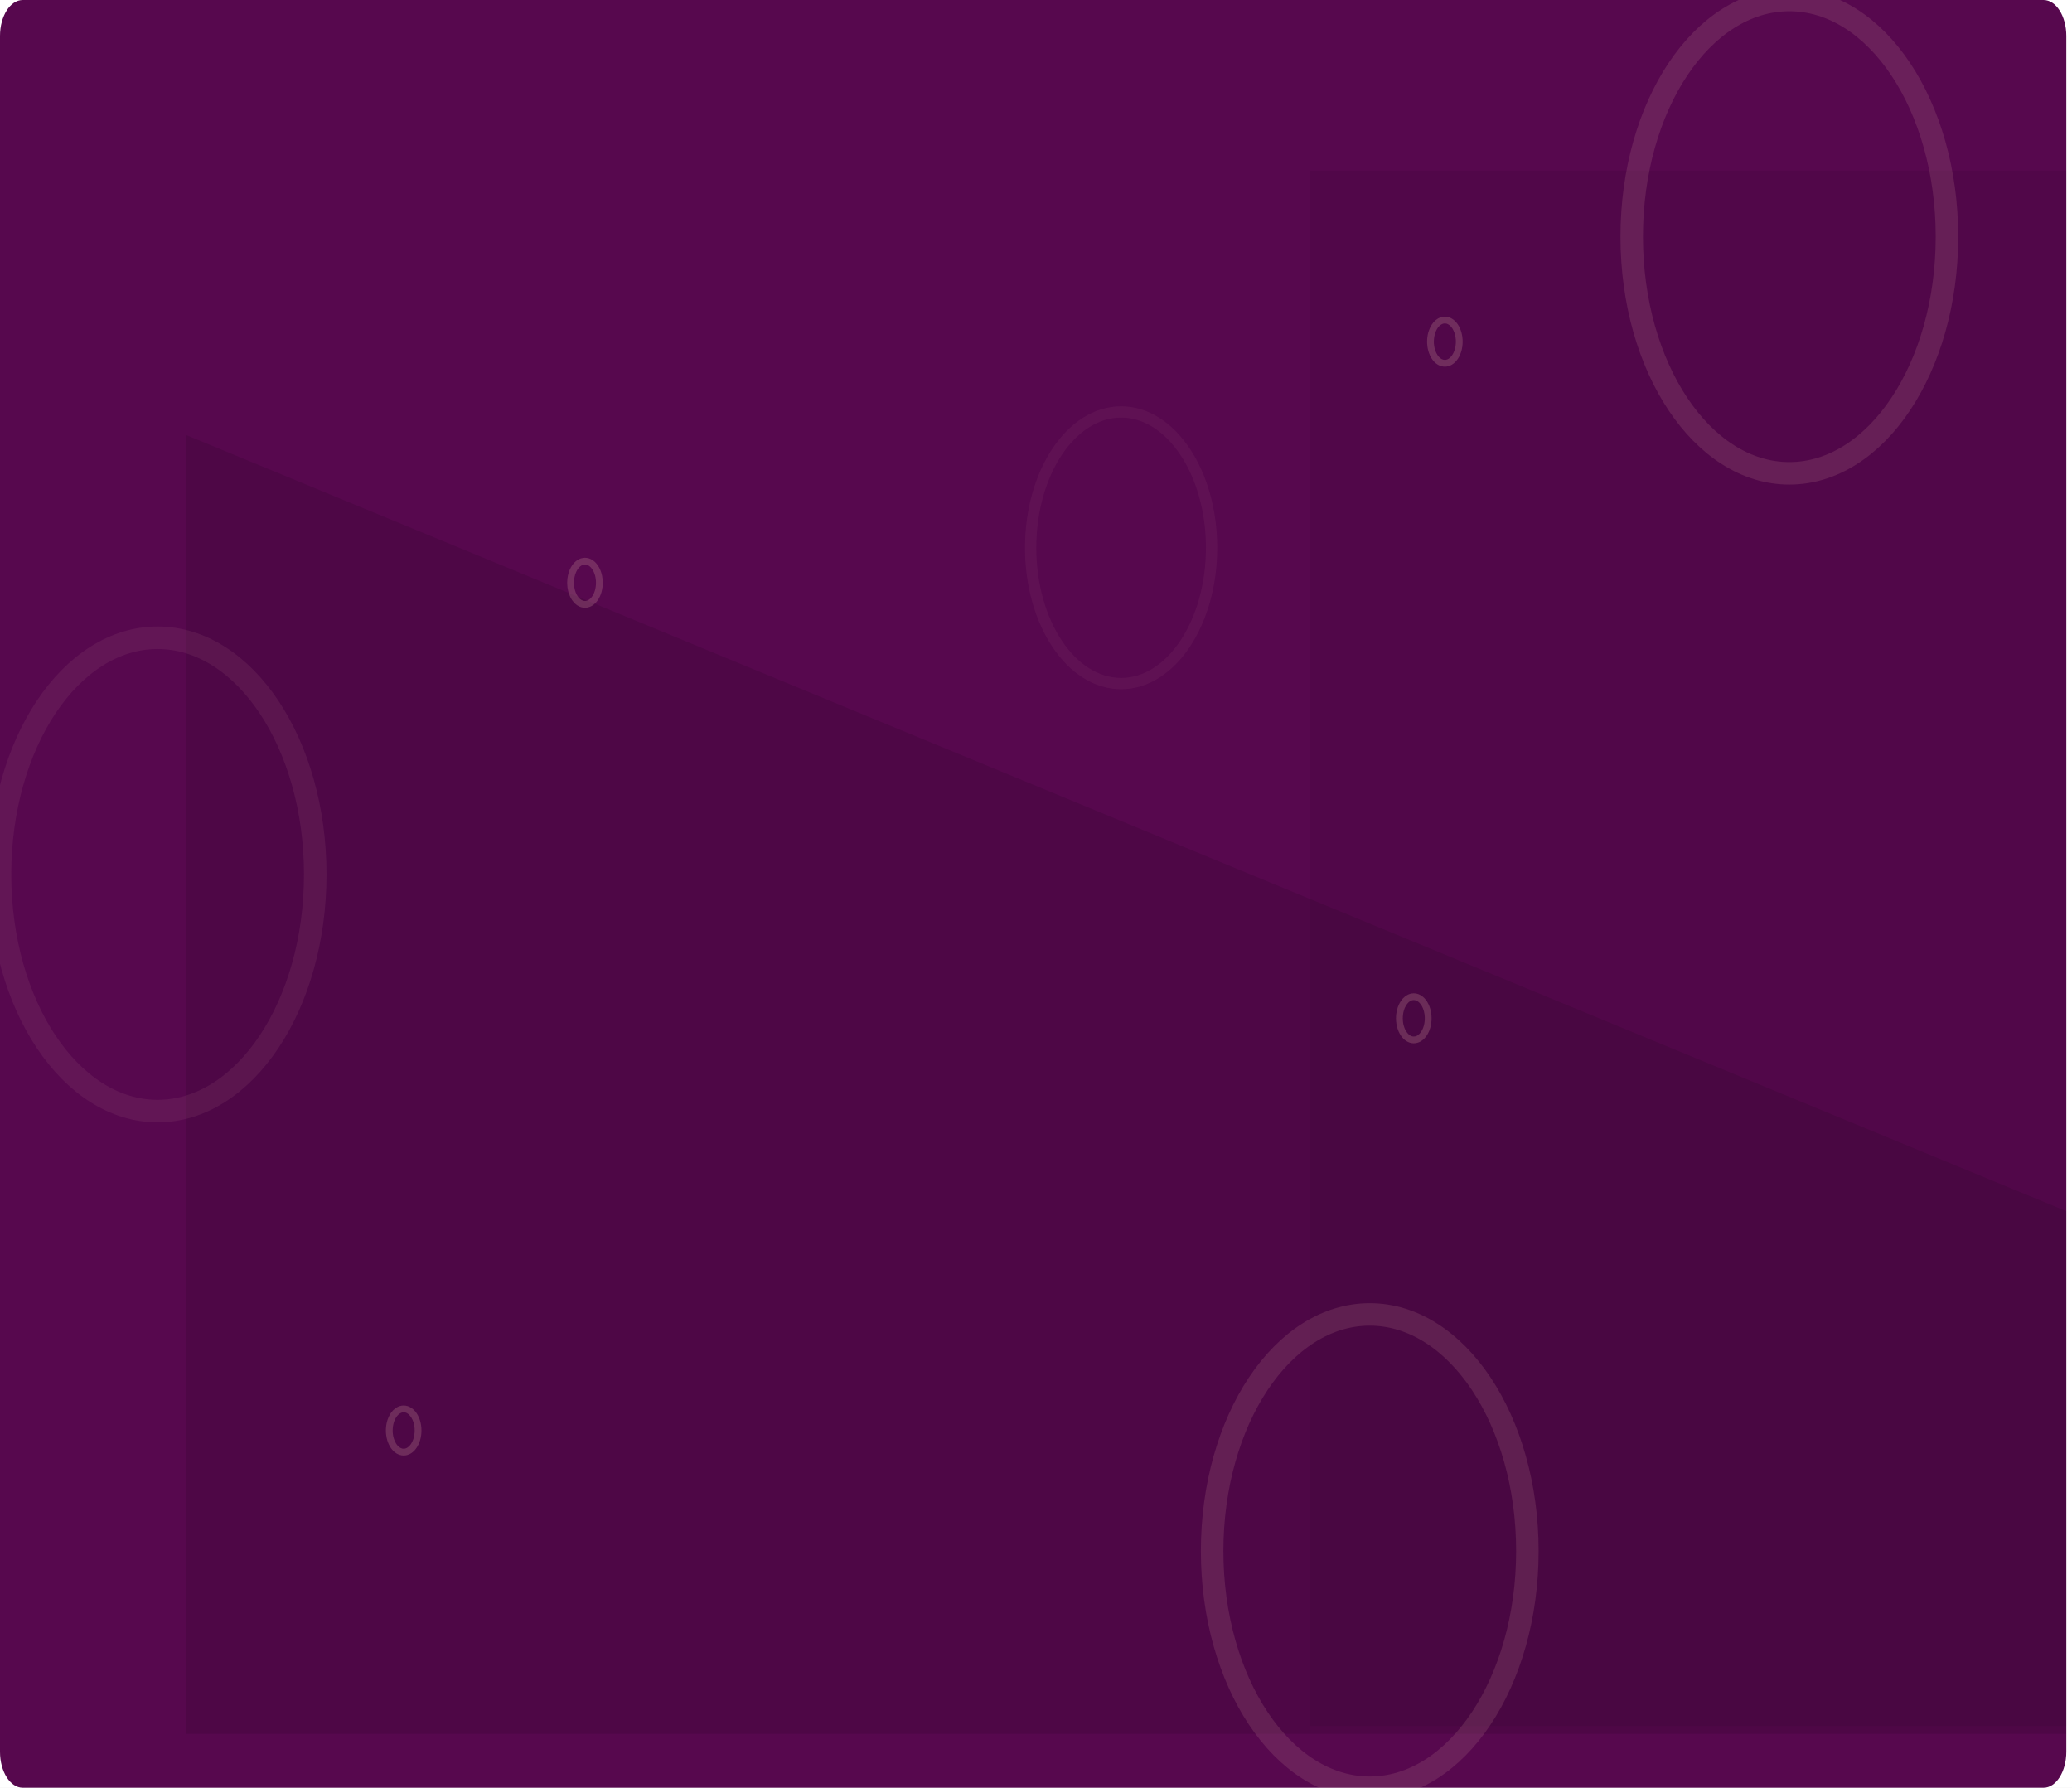
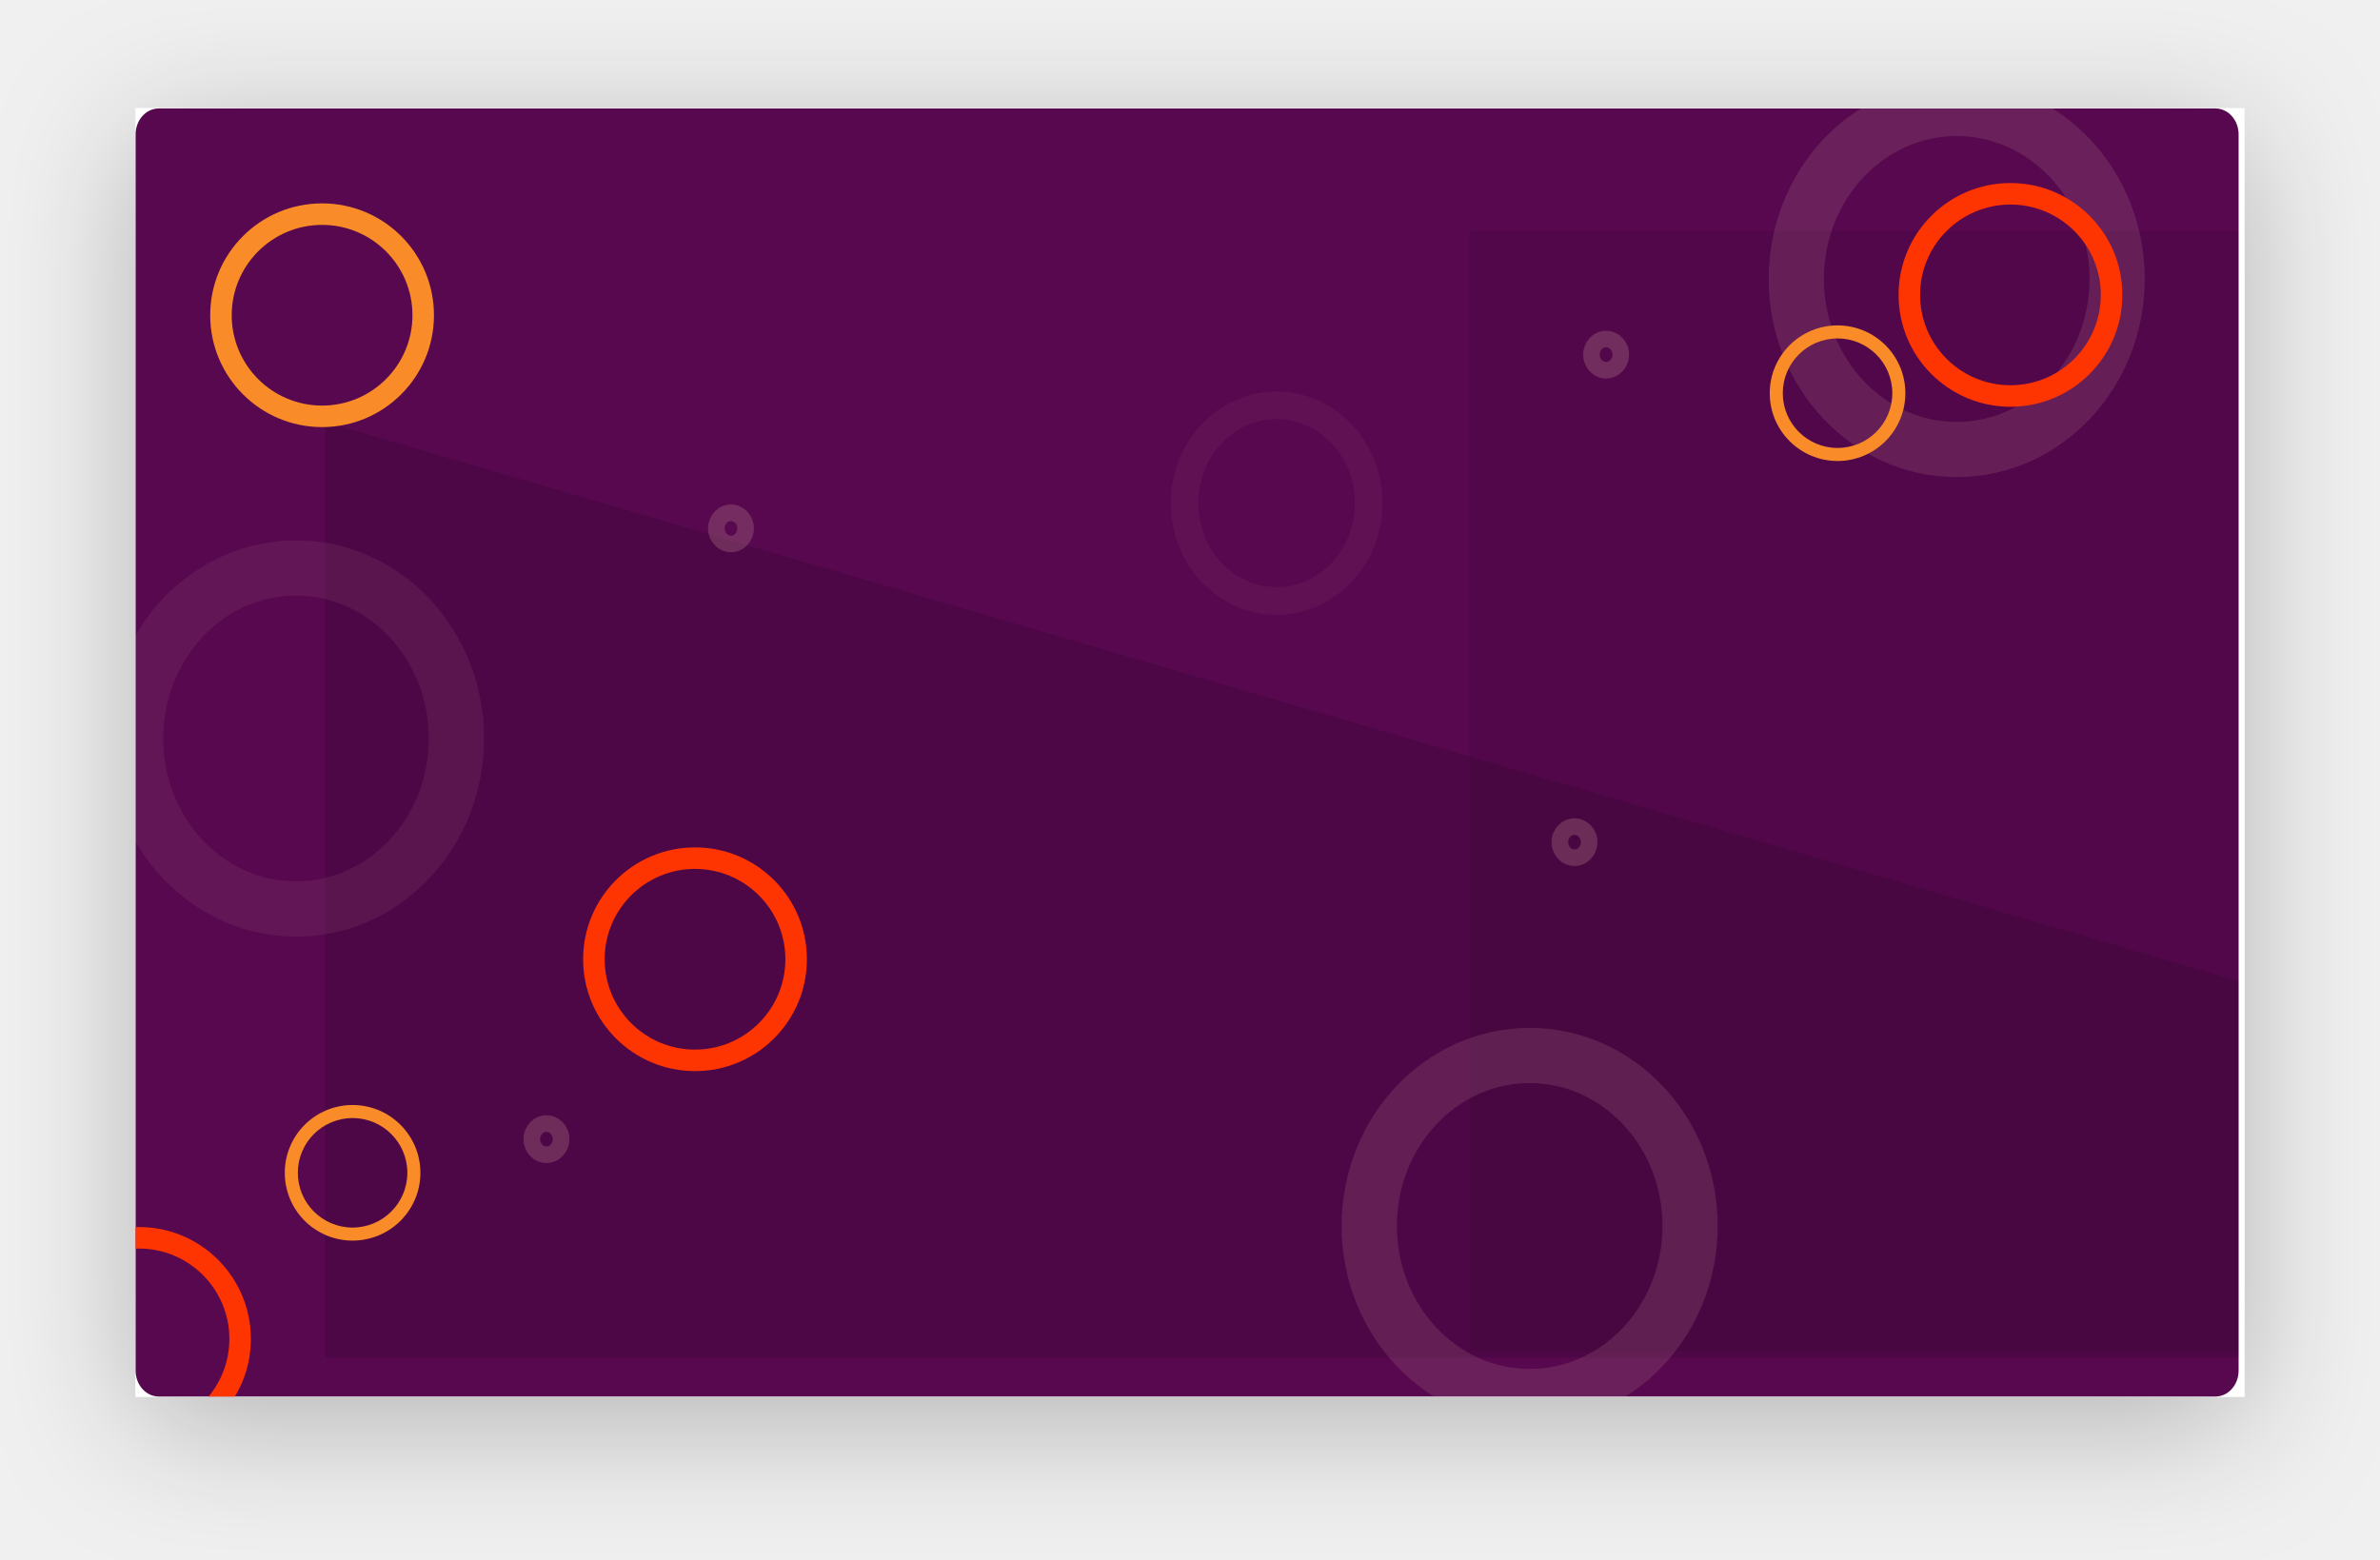
- <svg xmlns="http://www.w3.org/2000/svg" width="750" height="647" viewBox="0 0 750 647" fill="none">
-   <rect width="750" height="647" fill="white" />
-   <path d="M739.698 0H8.242C3.69 0 0 5.823 0 13.005V633.995C0 641.177 3.69 647 8.242 647H739.698C744.25 647 747.94 641.177 747.94 633.995V13.005C747.94 5.823 744.25 0 739.698 0Z" fill="#57084E" />
-   <mask id="mask0_698_2" style="mask-type:alpha" maskUnits="userSpaceOnUse" x="0" y="0" width="748" height="647">
-     <path d="M735.577 0H12.363C5.535 0 0 8.734 0 19.508V627.492C0 638.266 5.535 647 12.363 647H735.577C742.405 647 747.94 638.266 747.94 627.492V19.508C747.94 8.734 742.405 0 735.577 0Z" fill="#6848E7" />
-   </mask>
-   <g mask="url(#mask0_698_2)">
-     <path d="M67.367 157.427L748 438.358V627.498H67.367V157.427Z" fill="black" fill-opacity="0.1" />
-     <path d="M748 61.725H474.247V624.683H748V61.725Z" fill="black" fill-opacity="0.07" />
-     <path d="M495.81 647C527.32 647 552.864 608.653 552.864 561.35C552.864 514.047 527.32 475.7 495.81 475.7C464.299 475.7 438.755 514.047 438.755 561.35C438.755 608.653 464.299 647 495.81 647Z" stroke="#C89797" stroke-opacity="0.17" stroke-width="8.143" />
-     <path d="M405.808 247.4C423.894 247.4 438.554 225.392 438.554 198.242C438.554 171.093 423.894 149.084 405.808 149.084C387.723 149.084 373.062 171.093 373.062 198.242C373.062 225.392 387.723 247.4 405.808 247.4Z" stroke="#C89797" stroke-opacity="0.07" stroke-width="4.071" />
-     <path d="M211.744 218.73C214.621 218.73 216.953 215.228 216.953 210.908C216.953 206.589 214.621 203.087 211.744 203.087C208.866 203.087 206.534 206.589 206.534 210.908C206.534 215.228 208.866 218.73 211.744 218.73Z" stroke="#C89797" stroke-opacity="0.14" stroke-width="2.443" />
-     <path d="M211.744 218.73C214.621 218.73 216.953 215.228 216.953 210.908C216.953 206.589 214.621 203.087 211.744 203.087C208.866 203.087 206.534 206.589 206.534 210.908C206.534 215.228 208.866 218.73 211.744 218.73Z" stroke="#C89797" stroke-opacity="0.14" stroke-width="2.443" />
-     <path d="M522.997 131.471C525.874 131.471 528.207 127.969 528.207 123.65C528.207 119.33 525.874 115.829 522.997 115.829C520.12 115.829 517.787 119.33 517.787 123.65C517.787 127.969 520.12 131.471 522.997 131.471Z" stroke="#C89797" stroke-opacity="0.14" stroke-width="2.443" />
-     <path d="M522.997 131.471C525.874 131.471 528.207 127.969 528.207 123.65C528.207 119.33 525.874 115.829 522.997 115.829C520.12 115.829 517.787 119.33 517.787 123.65C517.787 127.969 520.12 131.471 522.997 131.471Z" stroke="#C89797" stroke-opacity="0.14" stroke-width="2.443" />
-     <path d="M146.118 525.542C148.995 525.542 151.327 522.04 151.327 517.721C151.327 513.401 148.995 509.9 146.118 509.9C143.24 509.9 140.908 513.401 140.908 517.721C140.908 522.04 143.24 525.542 146.118 525.542Z" stroke="#C89797" stroke-opacity="0.14" stroke-width="2.443" />
-     <path d="M146.118 525.542C148.995 525.542 151.327 522.04 151.327 517.721C151.327 513.401 148.995 509.9 146.118 509.9C143.24 509.9 140.908 513.401 140.908 517.721C140.908 522.04 143.24 525.542 146.118 525.542Z" stroke="#C89797" stroke-opacity="0.14" stroke-width="2.443" />
-     <path d="M511.747 376.357C514.624 376.357 516.957 372.856 516.957 368.536C516.957 364.217 514.624 360.715 511.747 360.715C508.87 360.715 506.537 364.217 506.537 368.536C506.537 372.856 508.87 376.357 511.747 376.357Z" stroke="#C89797" stroke-opacity="0.14" stroke-width="2.443" />
-     <path d="M511.747 376.357C514.624 376.357 516.957 372.856 516.957 368.536C516.957 364.217 514.624 360.715 511.747 360.715C508.87 360.715 506.537 364.217 506.537 368.536C506.537 372.856 508.87 376.357 511.747 376.357Z" stroke="#C89797" stroke-opacity="0.14" stroke-width="2.443" />
-     <path d="M647.686 171.3C679.196 171.3 704.74 132.953 704.74 85.65C704.74 38.347 679.196 0 647.686 0C616.176 0 590.632 38.347 590.632 85.65C590.632 132.953 616.176 171.3 647.686 171.3Z" stroke="#C89797" stroke-opacity="0.17" stroke-width="8.143" />
-     <path d="M57.054 402.113C88.564 402.113 114.109 363.766 114.109 316.463C114.109 269.16 88.564 230.813 57.054 230.813C25.544 230.813 0 269.16 0 316.463C0 363.766 25.544 402.113 57.054 402.113Z" stroke="#C89797" stroke-opacity="0.1" stroke-width="8.143" />
+ <svg xmlns="http://www.w3.org/2000/svg" width="351" height="230" viewBox="0 0 351 230" fill="none">
+   <g filter="url(#filter0_d_1015_53)">
+     <rect width="311" height="190" transform="translate(20 16)" fill="white" />
+     <path d="M326.728 16H23.418C21.53 16 20 17.71 20 19.819V202.181C20 204.29 21.53 206 23.418 206H326.728C328.615 206 330.146 204.29 330.146 202.181V19.819C330.146 17.71 328.615 16 326.728 16Z" fill="#57084E" />
+     <mask id="mask0_1015_53" style="mask-type:alpha" maskUnits="userSpaceOnUse" x="20" y="16" width="311" height="190">
+       <path d="M325.019 16H25.126C22.295 16 20 18.565 20 21.729V200.271C20 203.435 22.295 206 25.126 206H325.019C327.85 206 330.146 203.435 330.146 200.271V21.729C330.146 18.565 327.85 16 325.019 16Z" fill="#6848E7" />
+     </mask>
+     <g mask="url(#mask0_1015_53)">
+       <path d="M47.935 62.231L330.171 144.73V200.273H47.935V62.231Z" fill="black" fill-opacity="0.1" />
+       <path d="M330.171 34.126H216.654V199.446H330.171V34.126Z" fill="black" fill-opacity="0.07" />
+       <path d="M225.596 206C238.662 206 249.254 194.739 249.254 180.848C249.254 166.956 238.662 155.695 225.596 155.695C212.53 155.695 201.937 166.956 201.937 180.848C201.937 194.739 212.53 206 225.596 206Z" stroke="#C89797" stroke-opacity="0.17" stroke-width="8.143" />
+       <path d="M188.275 88.652C195.775 88.652 201.854 82.189 201.854 74.216C201.854 66.244 195.775 59.78 188.275 59.78C180.776 59.78 174.697 66.244 174.697 74.216C174.697 82.189 180.776 88.652 188.275 88.652Z" stroke="#C89797" stroke-opacity="0.07" stroke-width="4.071" />
+       <path d="M107.803 80.233C108.996 80.233 109.963 79.204 109.963 77.936C109.963 76.668 108.996 75.639 107.803 75.639C106.61 75.639 105.643 76.668 105.643 77.936C105.643 79.204 106.61 80.233 107.803 80.233Z" stroke="#C89797" stroke-opacity="0.14" stroke-width="2.443" />
+       <path d="M107.803 80.233C108.996 80.233 109.963 79.204 109.963 77.936C109.963 76.668 108.996 75.639 107.803 75.639C106.61 75.639 105.643 76.668 105.643 77.936C105.643 79.204 106.61 80.233 107.803 80.233Z" stroke="#C89797" stroke-opacity="0.14" stroke-width="2.443" />
+       <path d="M236.869 54.608C238.063 54.608 239.03 53.58 239.03 52.311C239.03 51.043 238.063 50.015 236.869 50.015C235.676 50.015 234.709 51.043 234.709 52.311C234.709 53.58 235.676 54.608 236.869 54.608Z" stroke="#C89797" stroke-opacity="0.14" stroke-width="2.443" />
+       <path d="M236.869 54.608C238.063 54.608 239.03 53.58 239.03 52.311C239.03 51.043 238.063 50.015 236.869 50.015C235.676 50.015 234.709 51.043 234.709 52.311C234.709 53.58 235.676 54.608 236.869 54.608Z" stroke="#C89797" stroke-opacity="0.14" stroke-width="2.443" />
+       <path d="M80.59 170.332C81.783 170.332 82.75 169.304 82.75 168.035C82.75 166.767 81.783 165.739 80.59 165.739C79.397 165.739 78.43 166.767 78.43 168.035C78.43 169.304 79.397 170.332 80.59 170.332Z" stroke="#C89797" stroke-opacity="0.14" stroke-width="2.443" />
+       <path d="M80.59 170.332C81.783 170.332 82.75 169.304 82.75 168.035C82.75 166.767 81.783 165.739 80.59 165.739C79.397 165.739 78.43 166.767 78.43 168.035C78.43 169.304 79.397 170.332 80.59 170.332Z" stroke="#C89797" stroke-opacity="0.14" stroke-width="2.443" />
+       <path d="M232.204 126.522C233.398 126.522 234.365 125.494 234.365 124.225C234.365 122.957 233.398 121.929 232.204 121.929C231.011 121.929 230.044 122.957 230.044 124.225C230.044 125.494 231.011 126.522 232.204 126.522Z" stroke="#C89797" stroke-opacity="0.14" stroke-width="2.443" />
+       <path d="M232.204 126.522C233.398 126.522 234.365 125.494 234.365 124.225C234.365 122.957 233.398 121.929 232.204 121.929C231.011 121.929 230.044 122.957 230.044 124.225C230.044 125.494 231.011 126.522 232.204 126.522Z" stroke="#C89797" stroke-opacity="0.14" stroke-width="2.443" />
+       <path d="M288.574 66.305C301.64 66.305 312.232 55.044 312.232 41.152C312.232 27.261 301.64 16 288.574 16C275.508 16 264.915 27.261 264.915 41.152C264.915 55.044 275.508 66.305 288.574 66.305Z" stroke="#C89797" stroke-opacity="0.17" stroke-width="8.143" />
+       <path d="M43.658 134.086C56.725 134.086 67.317 122.825 67.317 108.934C67.317 95.042 56.725 83.781 43.658 83.781C30.592 83.781 20 95.042 20 108.934C20 122.825 30.592 134.086 43.658 134.086Z" stroke="#C89797" stroke-opacity="0.1" stroke-width="8.143" />
+       <path fill-rule="evenodd" clip-rule="evenodd" d="M47.5 63C56.613 63 64 55.613 64 46.5C64 37.387 56.613 30 47.5 30C38.387 30 31 37.387 31 46.5C31 55.613 38.387 63 47.5 63ZM47.5 59.827C54.86 59.827 60.827 53.86 60.827 46.5C60.827 39.14 54.86 33.173 47.5 33.173C40.14 33.173 34.173 39.14 34.173 46.5C34.173 53.86 40.14 59.827 47.5 59.827Z" fill="#F98C28" />
+       <path fill-rule="evenodd" clip-rule="evenodd" d="M296.5 60C305.613 60 313 52.613 313 43.5C313 34.387 305.613 27 296.5 27C287.387 27 280 34.387 280 43.5C280 52.613 287.387 60 296.5 60ZM296.5 56.827C303.86 56.827 309.827 50.86 309.827 43.5C309.827 36.14 303.86 30.173 296.5 30.173C289.14 30.173 283.173 36.14 283.173 43.5C283.173 50.86 289.14 56.827 296.5 56.827Z" fill="#FF3501" />
+       <path fill-rule="evenodd" clip-rule="evenodd" d="M102.5 158C111.613 158 119 150.613 119 141.5C119 132.387 111.613 125 102.5 125C93.387 125 86 132.387 86 141.5C86 150.613 93.387 158 102.5 158ZM102.5 154.827C109.86 154.827 115.827 148.86 115.827 141.5C115.827 134.14 109.86 128.173 102.5 128.173C95.14 128.173 89.173 134.14 89.173 141.5C89.173 148.86 95.14 154.827 102.5 154.827Z" fill="#FF3501" />
+       <path fill-rule="evenodd" clip-rule="evenodd" d="M20.5 214C29.613 214 37 206.613 37 197.5C37 188.387 29.613 181 20.5 181C11.387 181 4 188.387 4 197.5C4 206.613 11.387 214 20.5 214ZM20.5 210.827C27.86 210.827 33.827 204.86 33.827 197.5C33.827 190.14 27.86 184.173 20.5 184.173C13.14 184.173 7.173 190.14 7.173 197.5C7.173 204.86 13.14 210.827 20.5 210.827Z" fill="#FF3501" />
+       <path fill-rule="evenodd" clip-rule="evenodd" d="M271 68C276.523 68 281 63.523 281 58C281 52.477 276.523 48 271 48C265.477 48 261 52.477 261 58C261 63.523 265.477 68 271 68ZM271 66.077C275.461 66.077 279.077 62.461 279.077 58C279.077 53.539 275.461 49.923 271 49.923C266.539 49.923 262.923 53.539 262.923 58C262.923 62.461 266.539 66.077 271 66.077Z" fill="#F98C28" />
+       <path fill-rule="evenodd" clip-rule="evenodd" d="M52 183C57.523 183 62 178.523 62 173C62 167.477 57.523 163 52 163C46.477 163 42 167.477 42 173C42 178.523 46.477 183 52 183ZM52 181.077C56.461 181.077 60.077 177.461 60.077 173C60.077 168.539 56.461 164.923 52 164.923C47.539 164.923 43.923 168.539 43.923 173C43.923 177.461 47.539 181.077 52 181.077Z" fill="#F98C28" />
+     </g>
  </g>
+   <defs>
+     <filter id="filter0_d_1015_53" x="0" y="0" width="351" height="230" filterUnits="userSpaceOnUse" color-interpolation-filters="sRGB">
+       <feFlood flood-opacity="0" result="BackgroundImageFix" />
+       <feColorMatrix in="SourceAlpha" type="matrix" values="0 0 0 0 0 0 0 0 0 0 0 0 0 0 0 0 0 0 127 0" result="hardAlpha" />
+       <feOffset dy="4" />
+       <feGaussianBlur stdDeviation="10" />
+       <feComposite in2="hardAlpha" operator="out" />
+       <feColorMatrix type="matrix" values="0 0 0 0 0 0 0 0 0 0 0 0 0 0 0 0 0 0 0.25 0" />
+       <feBlend mode="normal" in2="BackgroundImageFix" result="effect1_dropShadow_1015_53" />
+       <feBlend mode="normal" in="SourceGraphic" in2="effect1_dropShadow_1015_53" result="shape" />
+     </filter>
+   </defs>
</svg>
